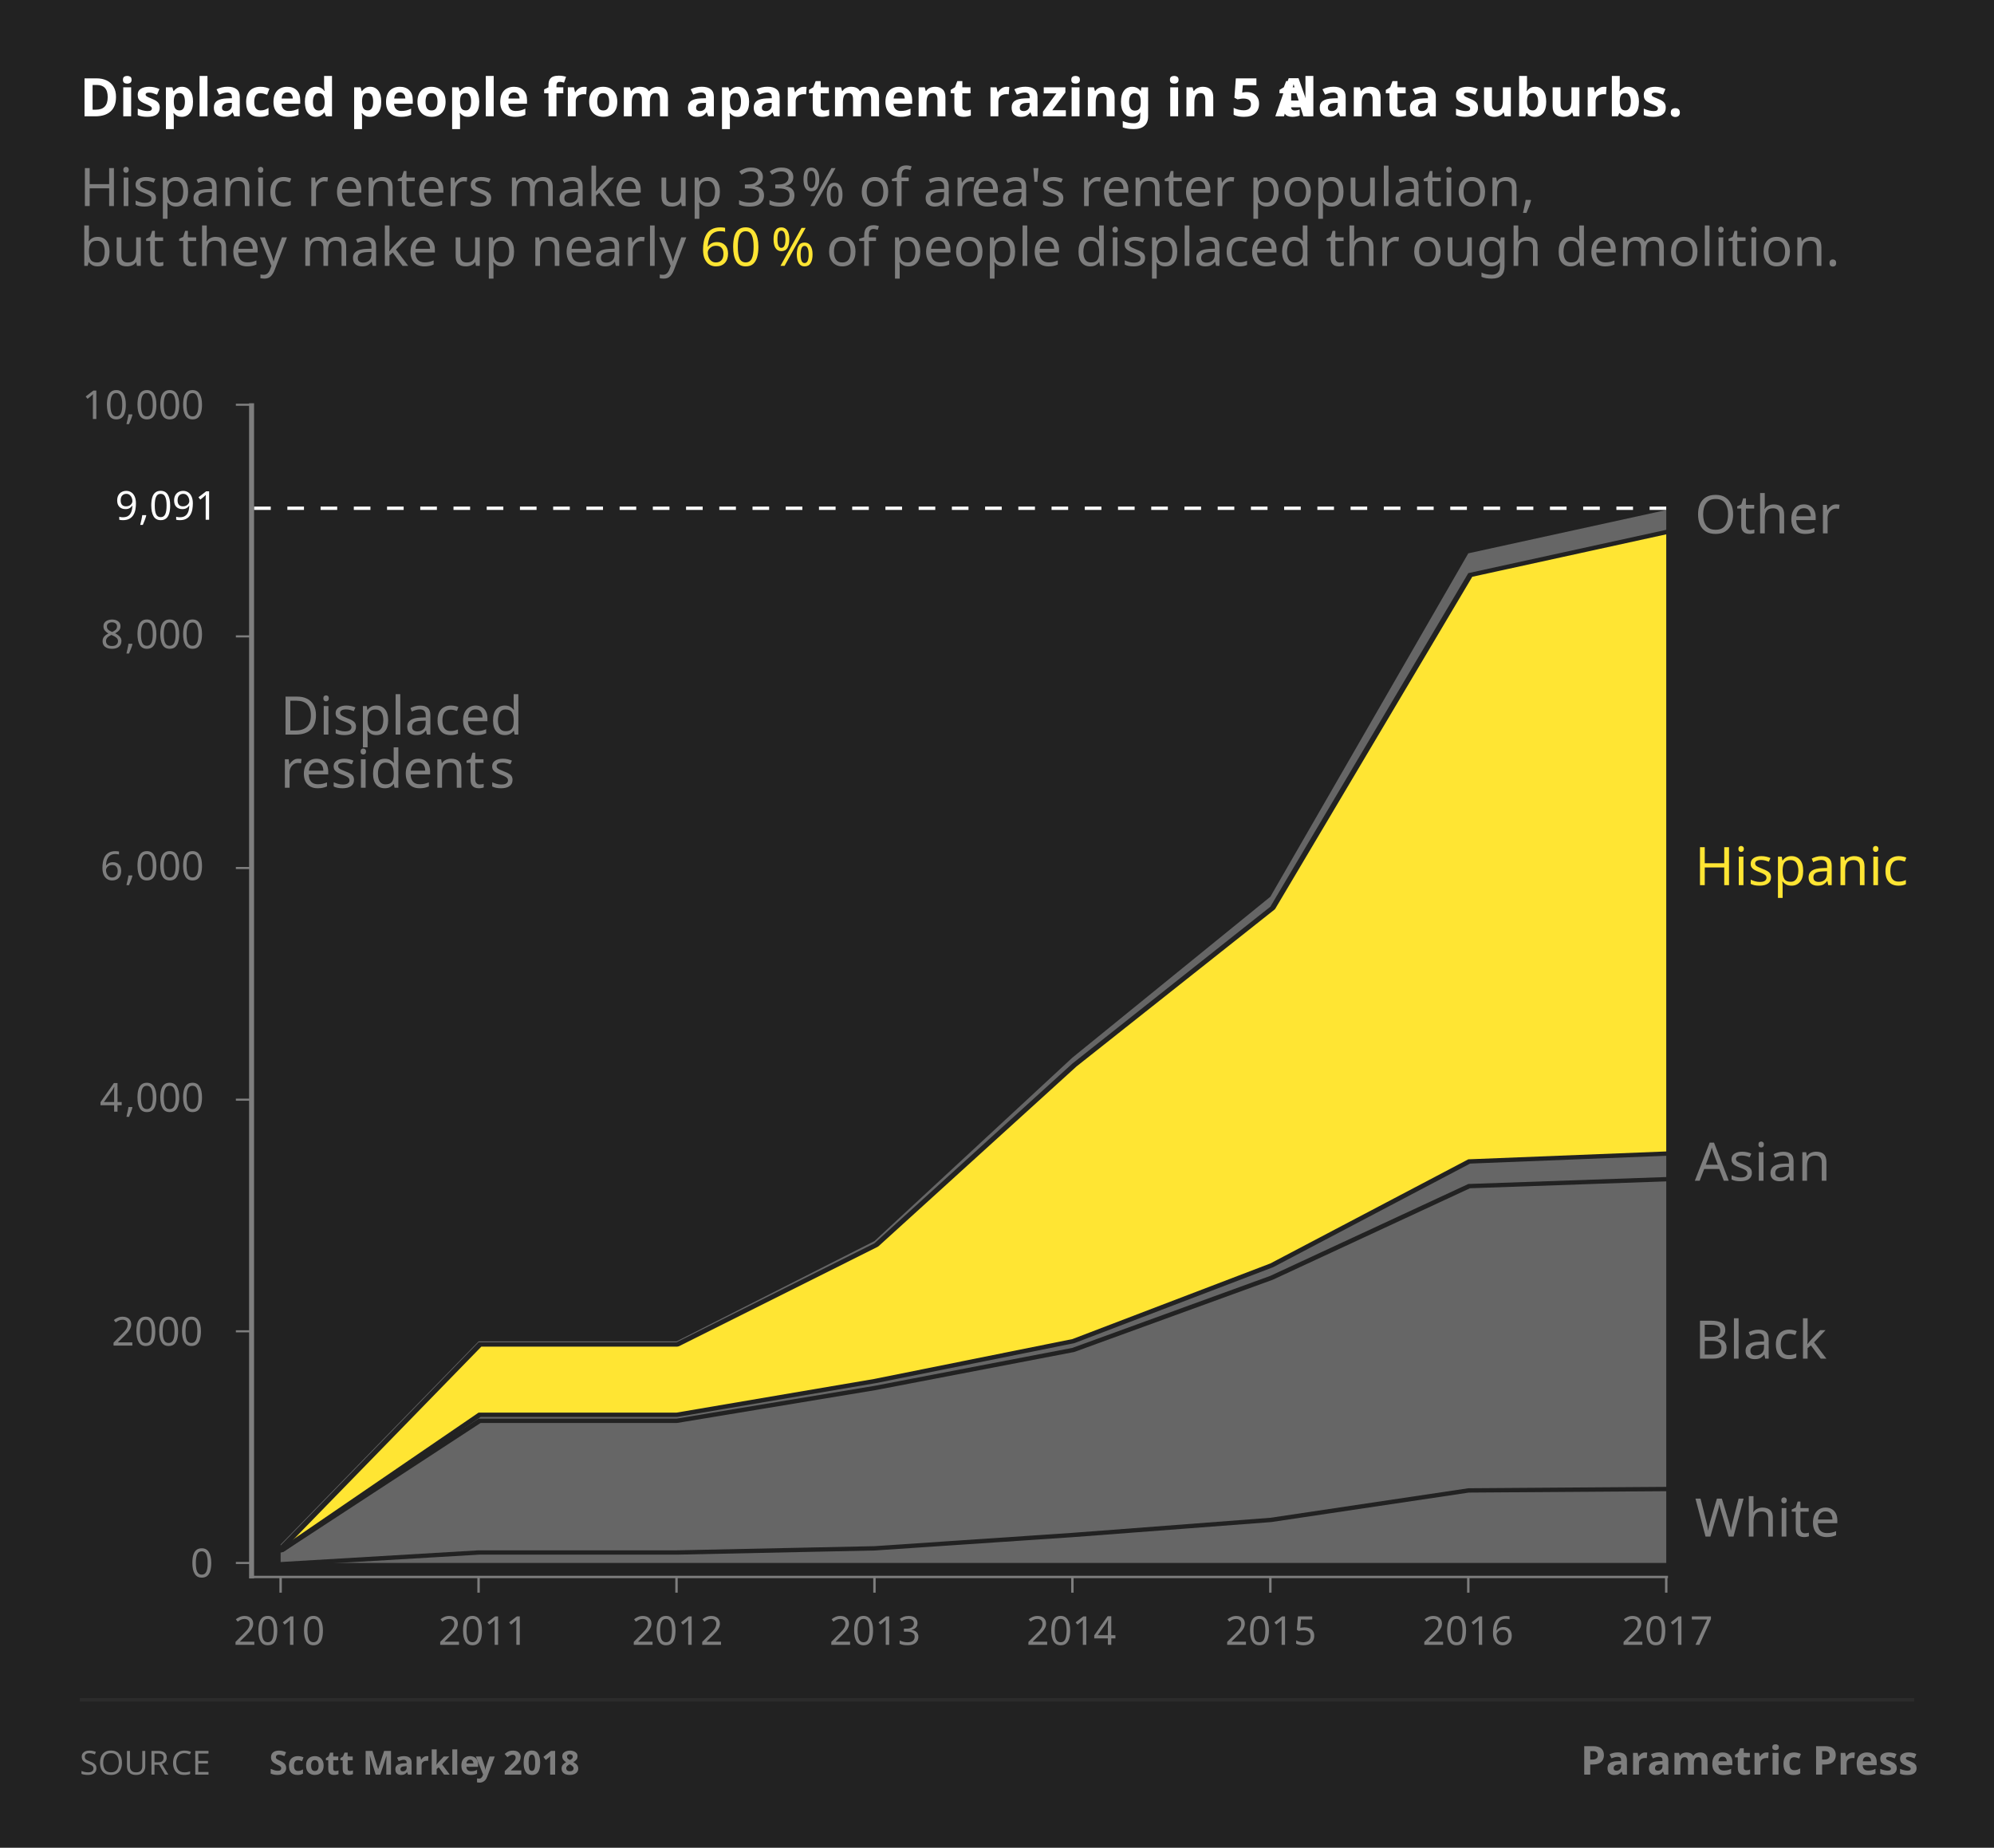
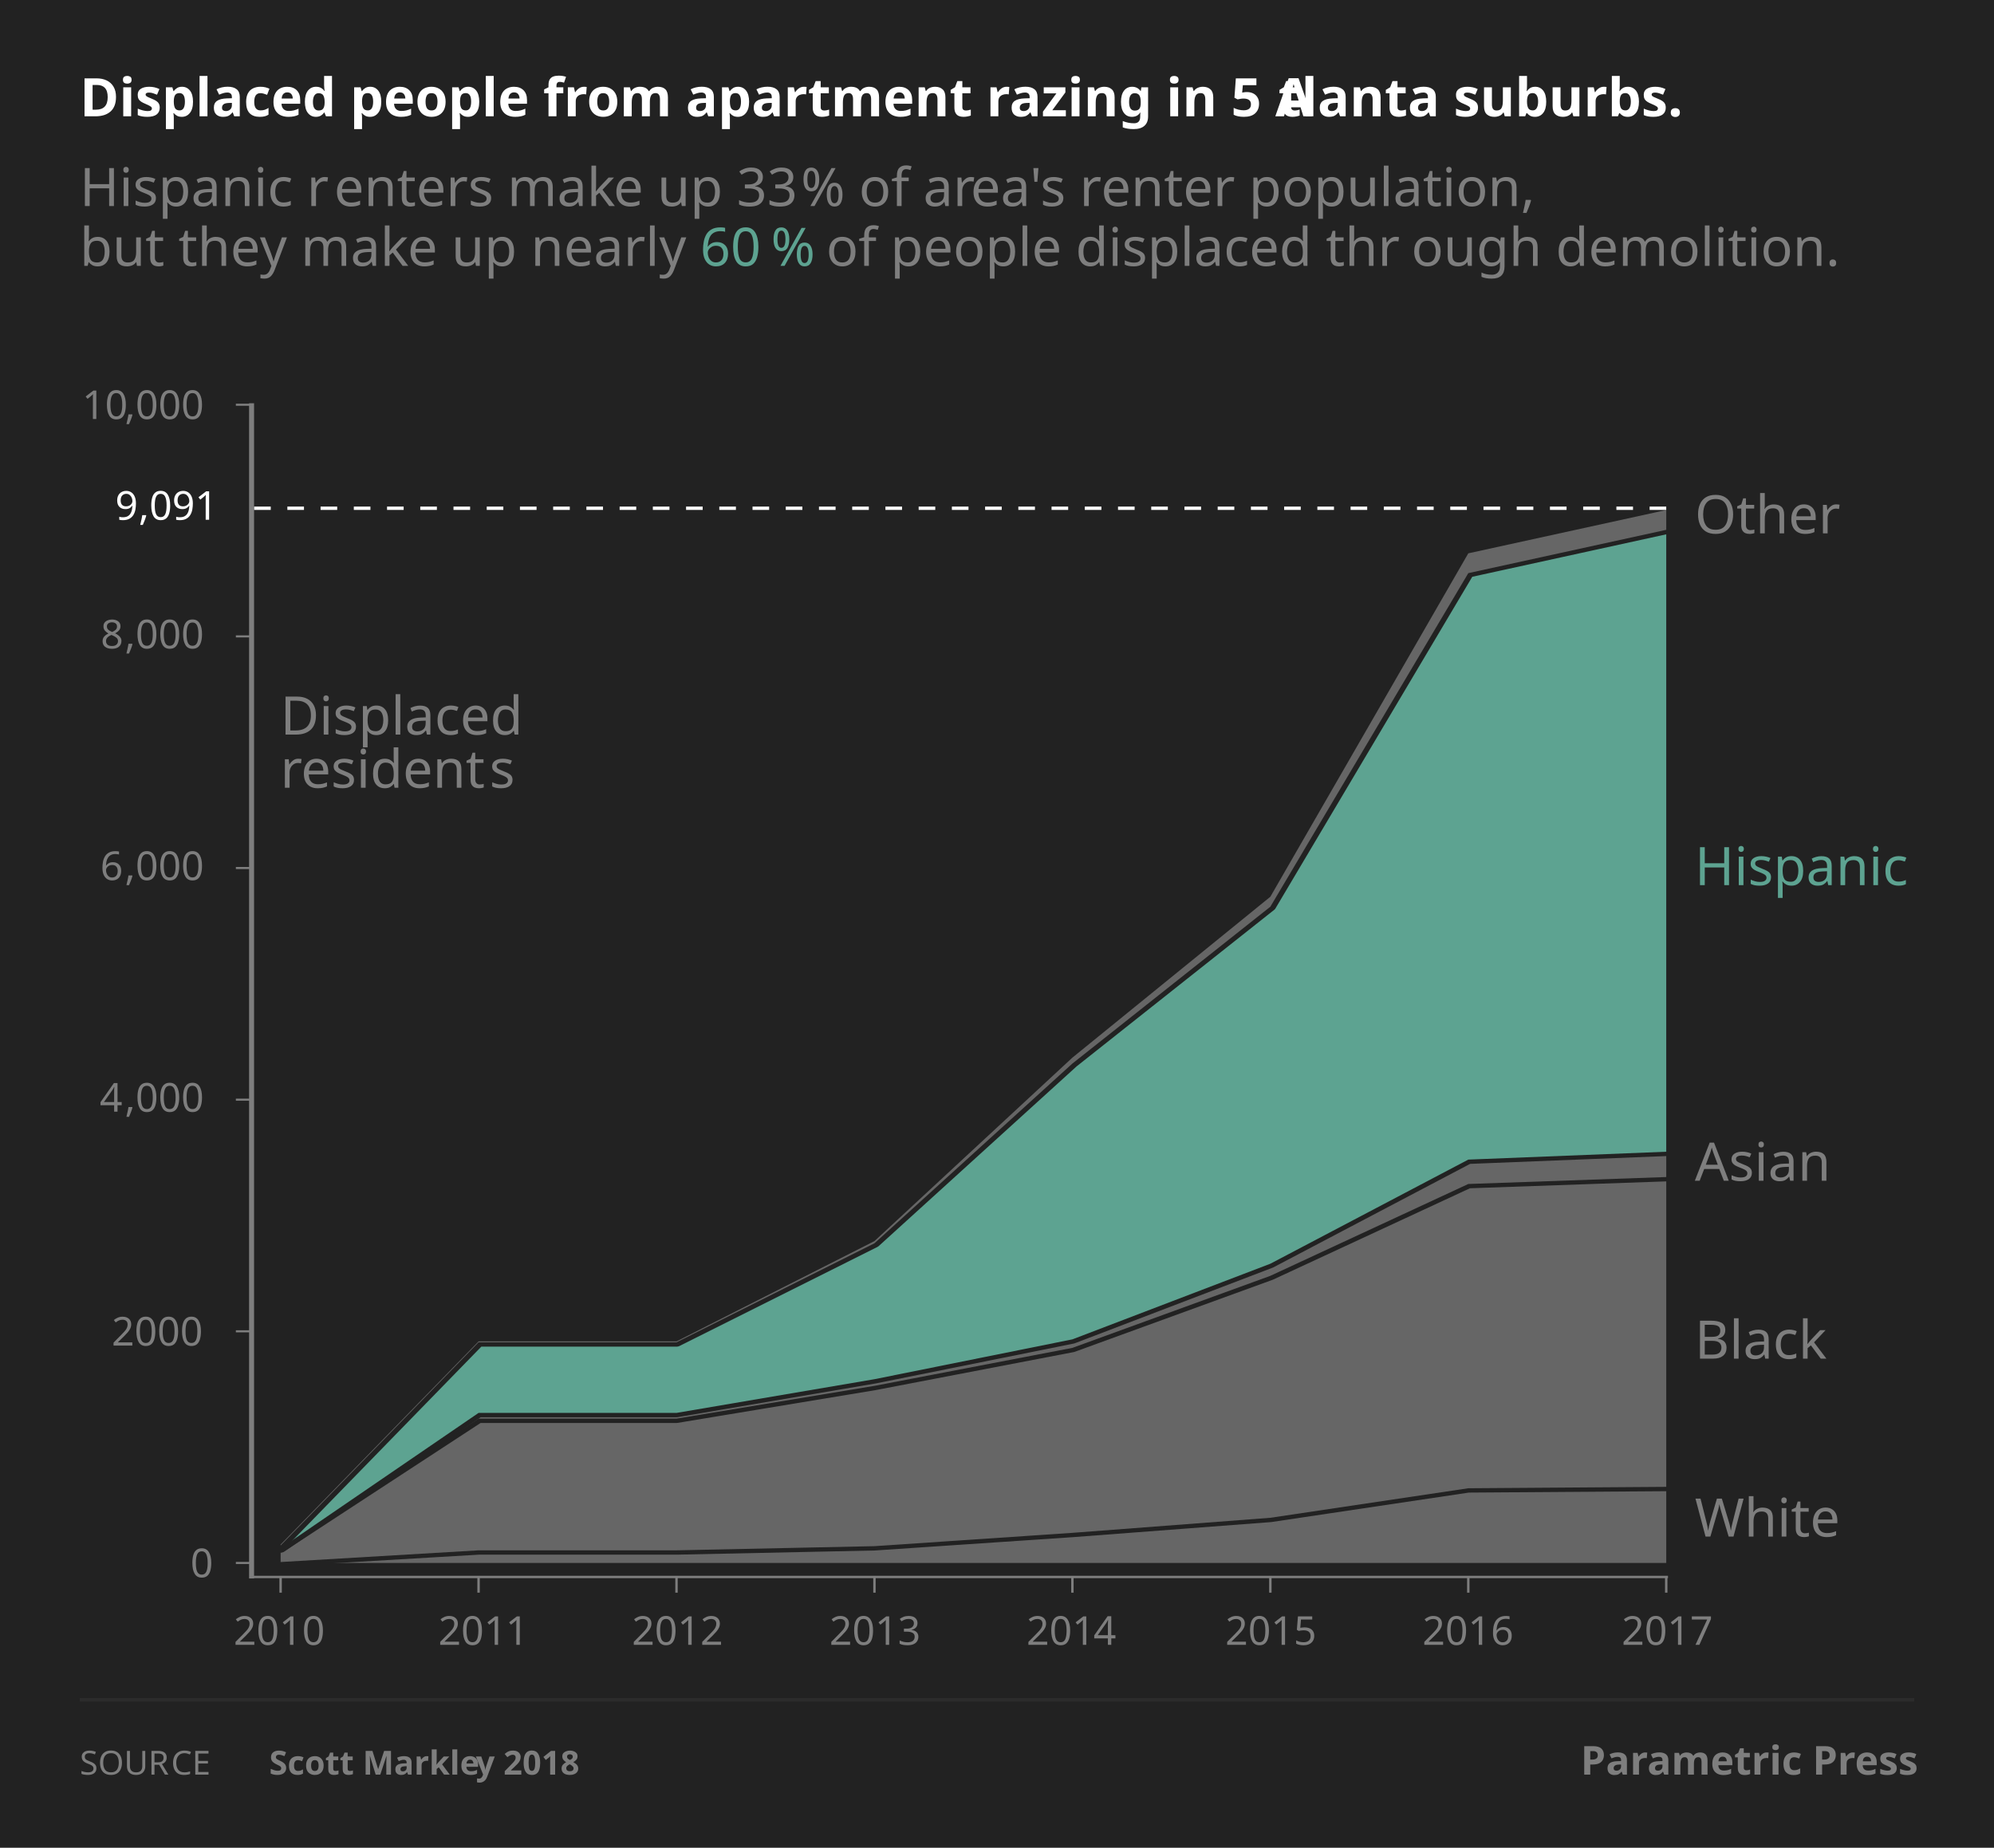
<svg xmlns="http://www.w3.org/2000/svg" width="100%" height="100%" viewBox="0 0 600 556" version="1.1" xml:space="preserve" style="fill-rule:evenodd;clip-rule:evenodd;stroke-linecap:square;stroke-linejoin:round;stroke-miterlimit:1.414;">
  <g id="Social-Share-600x556">
    <rect id="Rectangle" x="0" y="0" width="600" height="556" style="fill:rgb(34,34,34);" />
    <g transform="matrix(1,0,0,1,24,35)">
      <g id="Even-big-data-system">
        <text x="0px" y="0px" style="font-family:'Graphik-Bold', 'Graphik', sans-serif;font-weight:700;font-size:16px;fill:white;">Displaced people from apartment razing in 5 A<tspan x="360.624px " y="0px ">t</tspan>lanta suburbs.</text>
      </g>
    </g>
    <g transform="matrix(1,0,0,1,24,62)">
      <text x="0px" y="0px" style="font-family:'Graphik-Medium', 'Graphik', sans-serif;font-weight:500;font-size:16px;fill:rgb(126,126,126);">Hispanic r<tspan x="76.528px " y="0px ">e</tspan>nters mak<tspan x="160.592px " y="0px ">e</tspan> up 33<tspan x="216.992px " y="0px ">%</tspan> of ar<tspan x="268.064px 277.424px 285.984px 289.408px " y="0px 0px 0px 0px ">ea's</tspan> r<tspan x="307.312px " y="0px ">e</tspan>nter population,</text>
      <text x="0px" y="18px" style="font-family:'Graphik-Medium', 'Graphik', sans-serif;font-weight:500;font-size:16px;fill:rgb(126,126,126);">but the<tspan x="54.192px " y="18px ">y</tspan> mak<tspan x="98.656px " y="18px ">e</tspan> up nearly</text>
-       <text x="186.672px" y="18px" style="font-family:'Graphik-Medium', 'Graphik', sans-serif;font-weight:500;font-size:16px;fill:rgb(255,229,51);">60<tspan x="207.984px " y="18px ">%</tspan>
+       <text x="186.672px" y="18px" style="font-family:'Graphik-Medium', 'Graphik', sans-serif;font-weight:500;font-size:16px;fill:rgb(93,163,145);">60<tspan x="207.984px " y="18px ">%</tspan>
      </text>
      <text x="224.608px" y="18px" style="font-family:'Graphik-Medium', 'Graphik', sans-serif;font-weight:500;font-size:16px;fill:rgb(126,126,126);">of people displaced thr<tspan x="400.672px " y="18px ">o</tspan>ugh demolition.</text>
    </g>
    <g id="_-Contributions-to-ImageNet-" transform="matrix(1,0,0,1,84.3702,221.04)">
      <text x="0px" y="0px" style="font-family:'Graphik-Medium', 'Graphik', sans-serif;font-weight:500;font-size:16px;fill:rgb(126,126,126);">Displaced</text>
      <text x="0px" y="16px" style="font-family:'Graphik-Medium', 'Graphik', sans-serif;font-weight:500;font-size:16px;fill:rgb(126,126,126);">r<tspan x="6.192px " y="16px ">e</tspan>sident<tspan x="62.912px " y="16px ">s</tspan>
      </text>
    </g>
    <g transform="matrix(1,0,0,1,24,534)">
      <g id="Source">
        <text x="0px" y="0px" style="font-family:'Graphik-Regular', 'Graphik', sans-serif;font-size:10px;fill:rgb(126,126,126);">SOUR<tspan x="27.47px " y="0px ">C</tspan>E</text>
      </g>
    </g>
    <g transform="matrix(1,0,0,1,81,534)">
      <g id="Shankar-2017">
        <text x="0px" y="0px" style="font-family:'Graphik-Bold', 'Graphik', sans-serif;font-weight:700;font-size:10px;fill:rgb(126,126,126);">Scott Markle<tspan x="62.19px " y="0px ">y</tspan> 2018</text>
      </g>
    </g>
    <g transform="matrix(1,0,0,1,475.62,534)">
      <g id="Parametric-Press">
        <text x="0px" y="0px" style="font-family:'Graphik-Bold', 'Graphik', sans-serif;font-weight:700;font-size:12px;fill:rgb(126,126,126);">P<tspan x="7.584px 14.52px 19.536px " y="0px 0px 0px ">ara</tspan>metric Press</text>
      </g>
    </g>
    <rect id="Rectangle1" x="24" y="511" width="552" height="1" style="fill:rgb(44,44,44);" />
    <g id="PolyCollection_1" transform="matrix(0.821919,0,0,0.641132,-10.3805,66.3949)">
      <path d="M115.364,629.565L115.364,630L622.636,630L622.636,594.285L550.169,594.938L477.701,608.8L405.234,615.866L332.766,622.118L260.299,624.075L187.831,624.075L115.364,629.565Z" style="fill:none;stroke:rgb(34,34,34);stroke-width:4.07px;" />
      <path d="M115.364,629.565L115.364,630L622.636,630L622.636,594.285L550.169,594.938L477.701,608.8L405.234,615.866L332.766,622.118L260.299,624.075L187.831,624.075L115.364,629.565Z" style="fill:rgb(102,102,102);fill-rule:nonzero;" />
    </g>
    <g id="PolyCollection_2" transform="matrix(0.821919,0,0,0.641132,-10.3805,66.3949)">
      <path d="M115.364,622.988L115.364,629.565L187.831,624.075L260.299,624.075L332.766,622.118L405.234,615.866L477.701,608.8L550.169,594.938L622.636,594.285L622.636,448.872L550.169,452.134L477.701,495.242L405.234,529.053L332.766,546.884L260.299,562.267L187.831,562.267L115.364,622.988Z" style="fill:none;stroke:rgb(34,34,34);stroke-width:4.07px;" />
      <path d="M115.364,622.988L115.364,629.565L187.831,624.075L260.299,624.075L332.766,622.118L405.234,615.866L477.701,608.8L550.169,594.938L622.636,594.285L622.636,448.872L550.169,452.134L477.701,495.242L405.234,529.053L332.766,546.884L260.299,562.267L187.831,562.267L115.364,622.988Z" style="fill:rgb(102,102,102);fill-rule:nonzero;" />
    </g>
    <g id="PolyCollection_3" transform="matrix(0.821919,0,0,0.641132,-10.3805,66.3949)">
      <path d="M115.364,622.988L187.831,562.267L260.299,562.267L332.766,546.884L405.234,529.053L477.701,495.242L550.169,452.134L622.636,448.872L622.636,436.859L550.169,440.555L477.701,489.425L405.234,524.922L332.766,543.622L260.299,559.441L187.831,559.441L115.364,622.988Z" style="fill:none;stroke:rgb(34,34,34);stroke-width:4.07px;" />
      <path d="M115.364,622.988L187.831,562.267L260.299,562.267L332.766,546.884L405.234,529.053L477.701,495.242L550.169,452.134L622.636,448.872L622.636,436.859L550.169,440.555L477.701,489.425L405.234,524.922L332.766,543.622L260.299,559.441L187.831,559.441L115.364,622.988Z" style="fill:rgb(102,102,102);fill-rule:nonzero;" />
    </g>
-     <g id="PolyCollection_4" transform="matrix(0.821919,0,0,0.641132,-10.3805,66.3949)">
+     <g id="PolyCollection_4" transform="matrix(0.821919,0,0,0.641132,-10.3805,66.4808)">
      <path d="M115.364,621.792L115.364,622.988L187.831,559.441L260.299,559.441L332.766,543.622L405.234,524.922L477.701,489.425L550.169,440.555L622.636,436.859L622.636,145.109L550.169,165.439L477.701,321.996L405.234,395.6L332.766,479.966L260.299,526.444L187.831,526.444L115.364,621.792Z" style="fill:none;stroke:rgb(34,34,34);stroke-width:4.07px;" />
-       <path d="M115.364,621.792L115.364,622.988L187.831,559.441L260.299,559.441L332.766,543.622L405.234,524.922L477.701,489.425L550.169,440.555L622.636,436.859L622.636,145.109L550.169,165.439L477.701,321.996L405.234,395.6L332.766,479.966L260.299,526.444L187.831,526.444L115.364,621.792Z" style="fill:rgb(255,229,51);fill-rule:nonzero;" />
+       <path d="M115.364,621.792L115.364,622.988L187.831,559.441L260.299,559.441L332.766,543.622L405.234,524.922L477.701,489.425L550.169,440.555L622.636,436.859L622.636,145.109L550.169,165.439L477.701,321.996L405.234,395.6L332.766,479.966L260.299,526.444L187.831,526.444L115.364,621.792Z" style="fill:rgb(93,163,145);fill-rule:nonzero;" />
    </g>
    <g id="PolyCollection_5" transform="matrix(0.821919,0,0,0.641132,-10.3805,66.3949)">
      <path d="M115.364,621.357L115.364,621.792L187.831,526.444L260.299,526.444L332.766,479.966L405.234,395.6L477.701,321.996L550.169,165.439L622.636,145.109L622.636,135.813L550.169,156.144L477.701,317.321L405.234,392.827L332.766,478.934L260.299,526.009L187.831,526.009L115.364,621.357Z" style="fill:none;stroke:rgb(34,34,34);stroke-width:4.07px;" />
      <path d="M115.364,621.357L115.364,621.792L187.831,526.444L260.299,526.444L332.766,479.966L405.234,395.6L477.701,321.996L550.169,165.439L622.636,145.109L622.636,135.813L550.169,156.144L477.701,317.321L405.234,392.827L332.766,478.934L260.299,526.009L187.831,526.009L115.364,621.357Z" style="fill:rgb(102,102,102);fill-rule:nonzero;" />
    </g>
    <g id="mb17555e5b4" transform="matrix(0.821919,0,0,1.35036,84.439,474.524)">
      <path d="M0,0L0,3.5" style="fill:none;stroke:rgb(126,126,126);stroke-width:0.88px;stroke-linecap:butt;stroke-linejoin:miter;stroke-miterlimit:4;" />
    </g>
    <g id="mb17555e5b41" transform="matrix(0.821919,0,0,1.35036,144.001,474.524)">
      <path d="M0,0L0,3.5" style="fill:none;stroke:rgb(126,126,126);stroke-width:0.88px;stroke-linecap:butt;stroke-linejoin:miter;stroke-miterlimit:4;" />
    </g>
    <g id="mb17555e5b42" transform="matrix(0.821919,0,0,1.35036,203.564,474.524)">
      <path d="M0,0L0,3.5" style="fill:none;stroke:rgb(126,126,126);stroke-width:0.88px;stroke-linecap:butt;stroke-linejoin:miter;stroke-miterlimit:4;" />
    </g>
    <g id="mb17555e5b43" transform="matrix(0.821919,0,0,1.35036,263.126,474.524)">
      <path d="M0,0L0,3.5" style="fill:none;stroke:rgb(126,126,126);stroke-width:0.88px;stroke-linecap:butt;stroke-linejoin:miter;stroke-miterlimit:4;" />
    </g>
    <g id="mb17555e5b44" transform="matrix(0.821919,0,0,1.35036,322.689,474.524)">
      <path d="M0,0L0,3.5" style="fill:none;stroke:rgb(126,126,126);stroke-width:0.88px;stroke-linecap:butt;stroke-linejoin:miter;stroke-miterlimit:4;" />
    </g>
    <g id="mb17555e5b45" transform="matrix(0.821919,0,0,1.35036,382.251,474.524)">
      <path d="M0,0L0,3.5" style="fill:none;stroke:rgb(126,126,126);stroke-width:0.88px;stroke-linecap:butt;stroke-linejoin:miter;stroke-miterlimit:4;" />
    </g>
    <g id="mb17555e5b46" transform="matrix(0.821919,0,0,1.35036,441.814,474.524)">
      <path d="M0,0L0,3.5" style="fill:none;stroke:rgb(126,126,126);stroke-width:0.88px;stroke-linecap:butt;stroke-linejoin:miter;stroke-miterlimit:4;" />
    </g>
    <g id="mb17555e5b47" transform="matrix(0.821919,0,0,1.35036,501.376,474.524)">
      <path d="M0,0L0,3.5" style="fill:none;stroke:rgb(126,126,126);stroke-width:0.88px;stroke-linecap:butt;stroke-linejoin:miter;stroke-miterlimit:4;" />
    </g>
    <g id="patch_5" transform="matrix(0.762865,0,0,0.518806,7.03973,147.676)">
      <path d="M90,630L648,630" style="fill:none;stroke:rgb(126,126,126);stroke-width:1.38px;stroke-linejoin:miter;stroke-miterlimit:4;" />
    </g>
    <g id="patch_3" transform="matrix(1.08648,0,0,0.648888,-22.0861,65.7248)">
      <path d="M90,630L90,86.4" style="fill:none;stroke:rgb(126,126,126);stroke-width:1.38px;stroke-linejoin:miter;stroke-miterlimit:4;" />
    </g>
    <g id="m796b829b77" transform="matrix(1.35036,0,0,0.641132,75.6975,470.308)">
      <path d="M0,0L-3.5,0" style="fill:none;stroke:rgb(126,126,126);stroke-width:0.98px;stroke-linecap:butt;stroke-linejoin:miter;stroke-miterlimit:4;" />
    </g>
    <g id="m796b829b771" transform="matrix(1.35036,0,0,0.641132,75.6975,400.604)">
      <path d="M0,0L-3.5,0" style="fill:none;stroke:rgb(126,126,126);stroke-width:0.98px;stroke-linecap:butt;stroke-linejoin:miter;stroke-miterlimit:4;" />
    </g>
    <g id="m796b829b772" transform="matrix(1.35036,0,0,0.641132,75.6975,330.9)">
      <path d="M0,0L-3.5,0" style="fill:none;stroke:rgb(126,126,126);stroke-width:0.98px;stroke-linecap:butt;stroke-linejoin:miter;stroke-miterlimit:4;" />
    </g>
    <g id="m796b829b773" transform="matrix(1.35036,0,0,0.641132,75.6975,261.196)">
      <path d="M0,0L-3.5,0" style="fill:none;stroke:rgb(126,126,126);stroke-width:0.98px;stroke-linecap:butt;stroke-linejoin:miter;stroke-miterlimit:4;" />
    </g>
    <g id="m796b829b774" transform="matrix(1.35036,0,0,0.641132,75.6975,191.493)">
      <path d="M0,0L-3.5,0" style="fill:none;stroke:rgb(126,126,126);stroke-width:0.98px;stroke-linecap:butt;stroke-linejoin:miter;stroke-miterlimit:4;" />
    </g>
    <g id="m796b829b775" transform="matrix(1.35036,0,0,0.641132,75.6975,121.789)">
      <path d="M0,0L-3.5,0" style="fill:none;stroke:rgb(126,126,126);stroke-width:0.98px;stroke-linecap:butt;stroke-linejoin:miter;stroke-miterlimit:4;" />
    </g>
    <g transform="matrix(1,0,0,1,157.431,55.7347)">
      <text x="330.523px" y="439.209px" style="font-family:'Graphik-Medium', 'Graphik', sans-serif;font-weight:500;font-size:12px;fill:rgb(126,126,126);">2017</text>
    </g>
    <g transform="matrix(1,0,0,1,97.4848,55.7347)">
      <text x="330.511px" y="439.209px" style="font-family:'Graphik-Medium', 'Graphik', sans-serif;font-weight:500;font-size:12px;fill:rgb(126,126,126);">2016</text>
    </g>
    <g transform="matrix(1,0,0,1,37.9464,55.7347)">
      <text x="330.733px" y="439.209px" style="font-family:'Graphik-Medium', 'Graphik', sans-serif;font-weight:500;font-size:12px;fill:rgb(126,126,126);">2015</text>
    </g>
    <g transform="matrix(1,0,0,1,-21.73,55.7347)">
      <text x="330.601px" y="439.209px" style="font-family:'Graphik-Medium', 'Graphik', sans-serif;font-weight:500;font-size:12px;fill:rgb(126,126,126);">201<tspan x="350.737px " y="439.209px ">4</tspan>
      </text>
    </g>
    <g transform="matrix(1,0,0,1,-81.0587,55.7347)">
      <text x="330.619px" y="439.209px" style="font-family:'Graphik-Medium', 'Graphik', sans-serif;font-weight:500;font-size:12px;fill:rgb(126,126,126);">2013</text>
    </g>
    <g transform="matrix(1,0,0,1,-140.765,55.7347)">
      <text x="330.889px" y="439.209px" style="font-family:'Graphik-Medium', 'Graphik', sans-serif;font-weight:500;font-size:12px;fill:rgb(126,126,126);">2012</text>
    </g>
    <g transform="matrix(1,0,0,1,-199.991,55.7347)">
      <text x="331.873px" y="439.209px" style="font-family:'Graphik-Medium', 'Graphik', sans-serif;font-weight:500;font-size:12px;fill:rgb(126,126,126);">201<tspan x="352.129px " y="439.209px ">1</tspan>
      </text>
    </g>
    <g transform="matrix(1,0,0,1,-259.86,55.7347)">
      <text x="330.151px" y="439.209px" style="font-family:'Graphik-Medium', 'Graphik', sans-serif;font-weight:500;font-size:12px;fill:rgb(126,126,126);">2010</text>
    </g>
    <g transform="matrix(1,0,0,1,-292.675,35.3887)">
      <text x="349.963px" y="439.209px" style="font-family:'Graphik-Medium', 'Graphik', sans-serif;font-weight:500;font-size:12px;fill:rgb(126,126,126);">0</text>
    </g>
    <g transform="matrix(1,0,0,1,-292.675,-34.3151)">
      <text x="326.263px" y="439.209px" style="font-family:'Graphik-Medium', 'Graphik', sans-serif;font-weight:500;font-size:12px;fill:rgb(126,126,126);">2000</text>
    </g>
    <g transform="matrix(1,0,0,1,-292.675,-104.697)">
      <text x="322.663px" y="439.209px" style="font-family:'Graphik-Medium', 'Graphik', sans-serif;font-weight:500;font-size:12px;fill:rgb(126,126,126);">4<tspan x="330.235px 333.139px " y="439.209px 439.209px ">,0</tspan>00</text>
    </g>
    <g transform="matrix(1,0,0,1,-292.675,-174.401)">
      <text x="322.843px" y="439.209px" style="font-family:'Graphik-Medium', 'Graphik', sans-serif;font-weight:500;font-size:12px;fill:rgb(126,126,126);">6<tspan x="330.235px 333.139px " y="439.209px 439.209px ">,0</tspan>00</text>
    </g>
    <g transform="matrix(1,0,0,1,-292.675,-244.105)">
      <text x="322.951px" y="439.209px" style="font-family:'Graphik-Medium', 'Graphik', sans-serif;font-weight:500;font-size:12px;fill:rgb(126,126,126);">8<tspan x="330.235px 333.139px " y="439.209px 439.209px ">,0</tspan>00</text>
    </g>
    <g transform="matrix(1,0,0,1,-292.675,-282.813)">
      <text x="327.343px" y="439.209px" style="font-family:'Graphik-Medium', 'Graphik', sans-serif;font-weight:500;font-size:12px;fill:white;">9<tspan x="334.387px 337.291px " y="439.209px 439.209px ">,0</tspan>91</text>
    </g>
    <g transform="matrix(1,0,0,1,-292.675,-313.131)">
      <text x="317.395px" y="439.209px" style="font-family:'Graphik-Medium', 'Graphik', sans-serif;font-weight:500;font-size:12px;fill:rgb(126,126,126);">10<tspan x="330.235px 333.139px " y="439.209px 439.209px ">,0</tspan>00</text>
    </g>
  </g>
  <g id="_-Contributions-to-ImageNet-1" transform="matrix(1,0,0,1,509.984,266.352)">
-     <text x="0px" y="0px" style="font-family:'Graphik-Medium', 'Graphik', sans-serif;font-weight:500;font-size:16px;fill:rgb(255,229,51);">Hispanic</text>
+     <text x="0px" y="0px" style="font-family:'Graphik-Medium', 'Graphik', sans-serif;font-weight:500;font-size:16px;fill:rgb(93,163,145);">Hispanic</text>
  </g>
  <g id="_-Contributions-to-ImageNet-2" transform="matrix(1,0,0,1,509.984,355.29)">
    <text x="0px" y="0px" style="font-family:'Graphik-Regular', 'Graphik', sans-serif;font-size:16px;fill:rgb(126,126,126);">Asian</text>
  </g>
  <g id="_-Contributions-to-ImageNet-3" transform="matrix(1,0,0,1,509.984,408.83)">
    <text x="0px" y="0px" style="font-family:'Graphik-Regular', 'Graphik', sans-serif;font-size:16px;fill:rgb(126,126,126);">Black</text>
  </g>
  <g id="_-Contributions-to-ImageNet-4" transform="matrix(1,0,0,1,509.984,462.371)">
    <text x="0px" y="0px" style="font-family:'Graphik-Regular', 'Graphik', sans-serif;font-size:16px;fill:rgb(126,126,126);">White</text>
  </g>
  <g id="_-Contributions-to-ImageNet-5" transform="matrix(1,0,0,1,509.984,160.504)">
    <text x="0px" y="0px" style="font-family:'Graphik-Regular', 'Graphik', sans-serif;font-size:16px;fill:rgb(126,126,126);">Other</text>
  </g>
  <g transform="matrix(0.999775,0,0,1,0.0170291,-0.535399)">
    <path d="M501.471,153.473L75.728,153.473" style="fill:none;stroke:white;stroke-width:1px;stroke-linecap:butt;stroke-miterlimit:1.5;stroke-dasharray:5,5,0,0;" />
  </g>
</svg>
